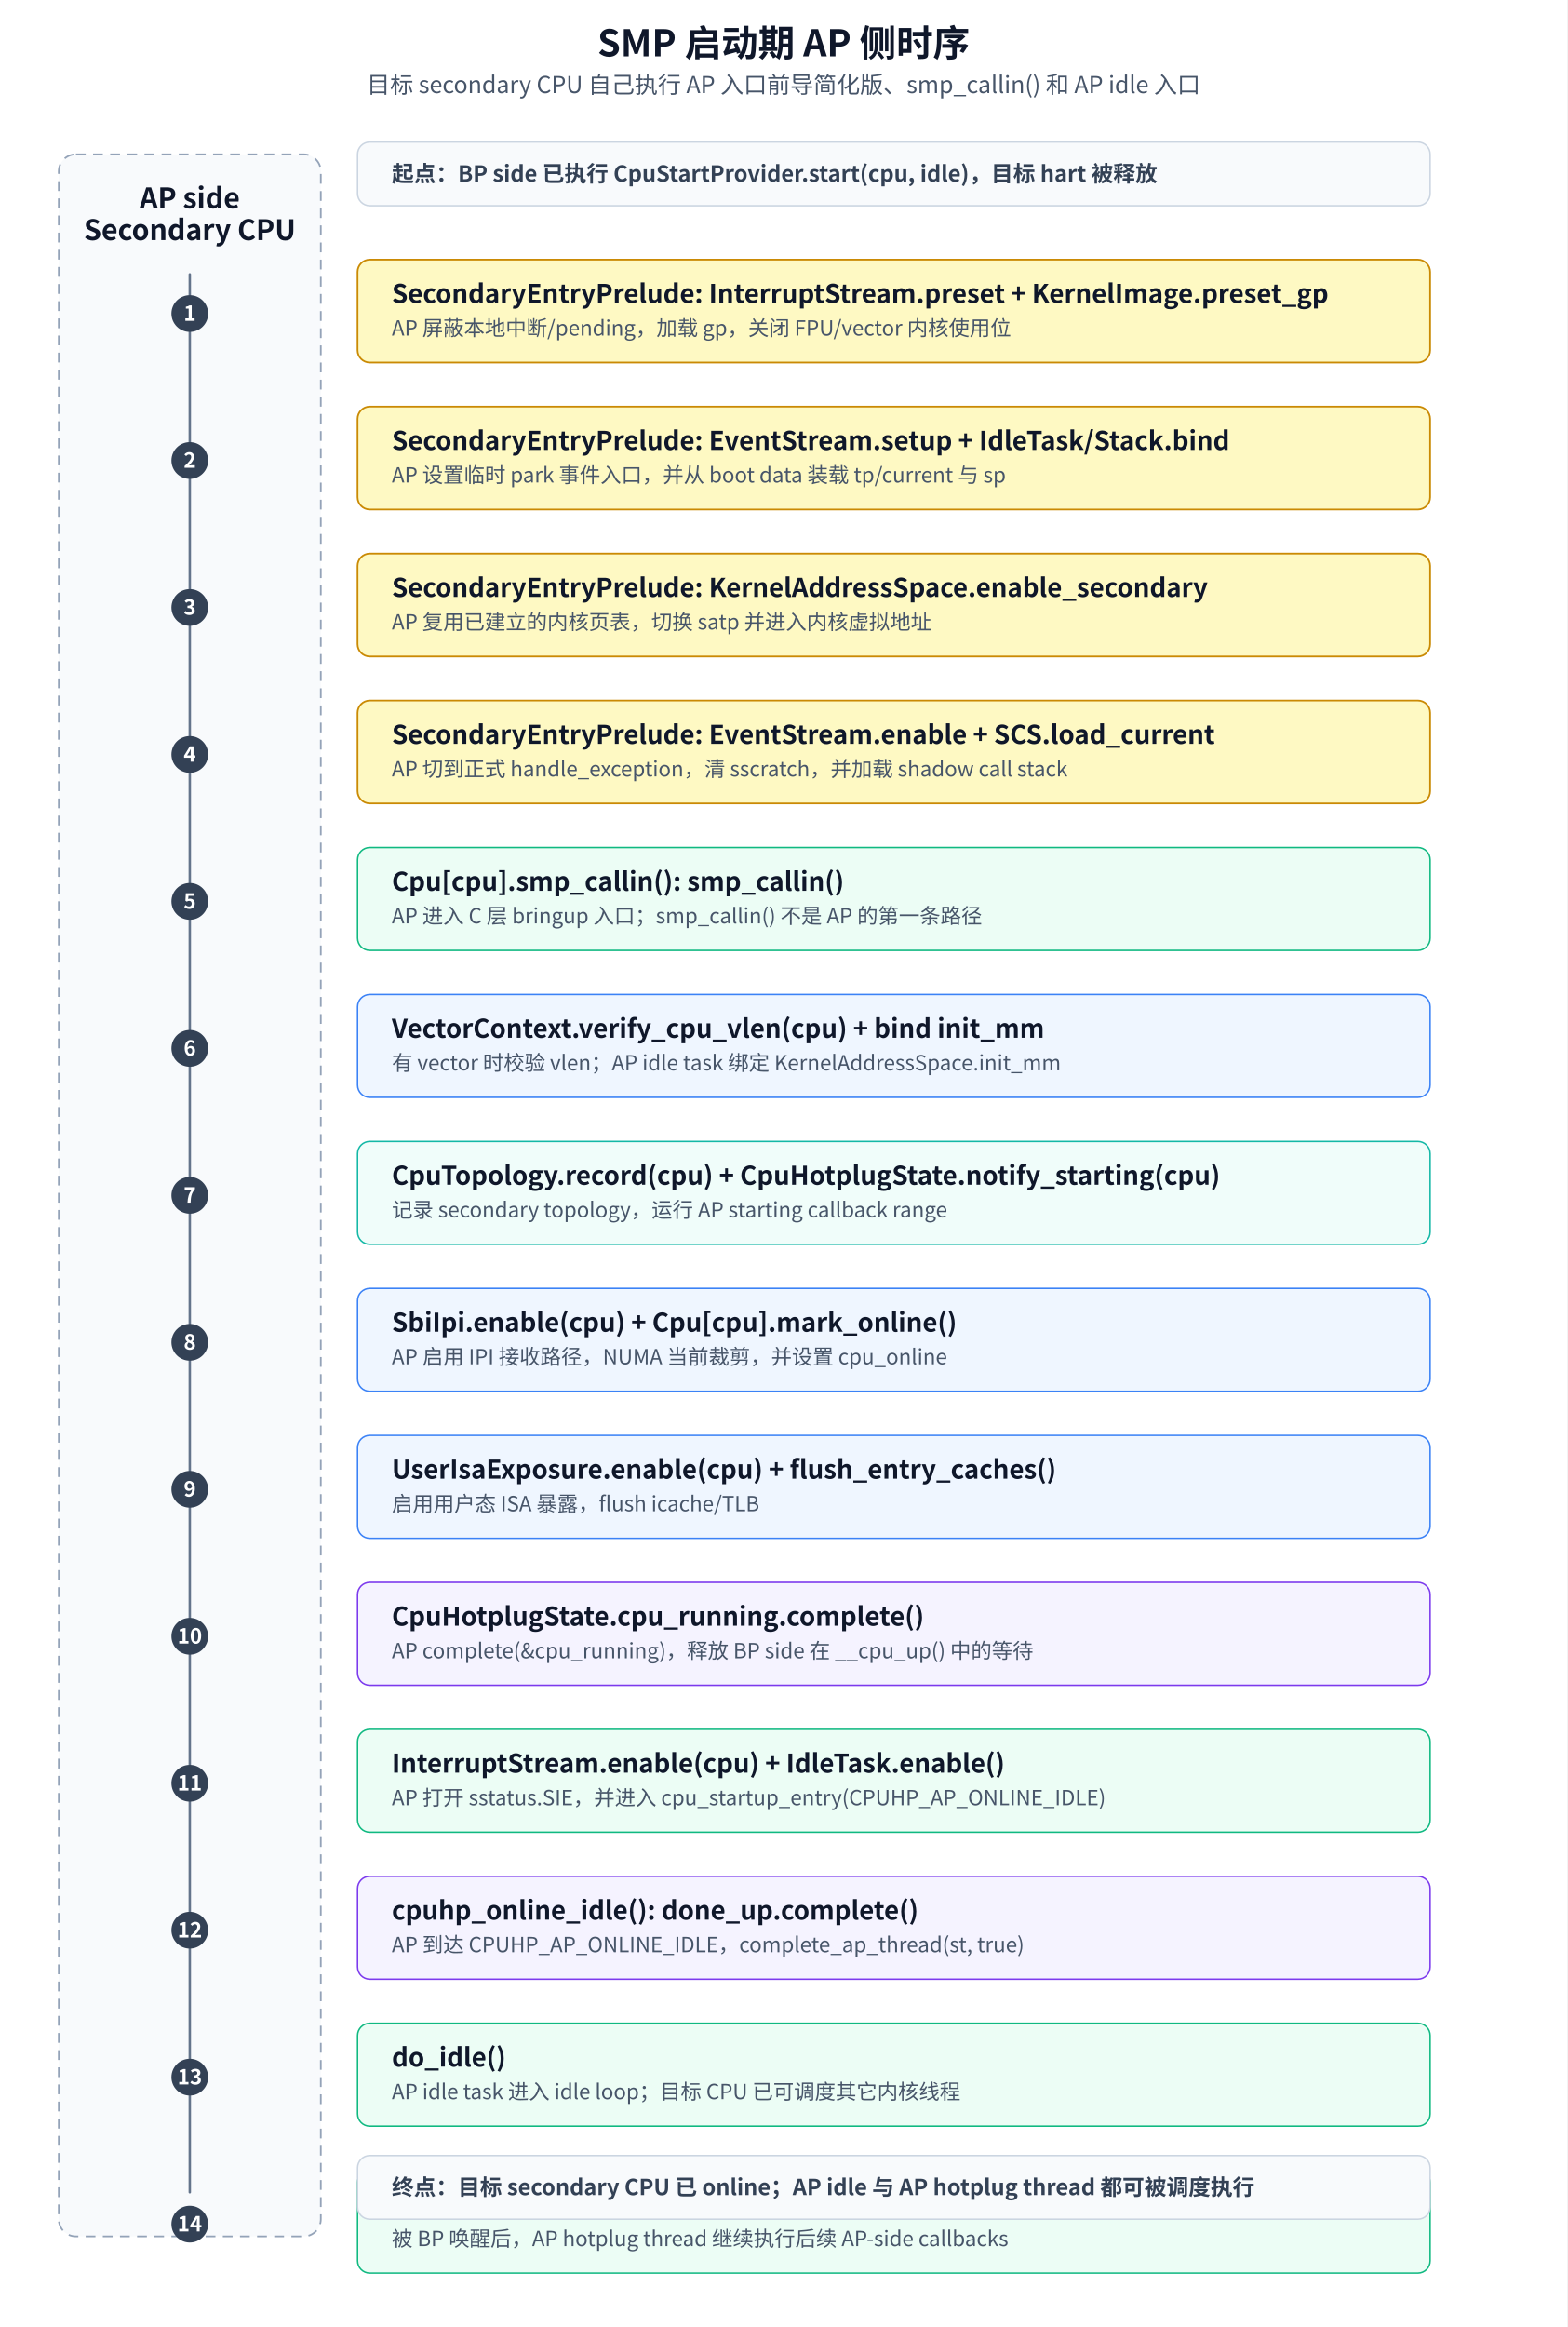
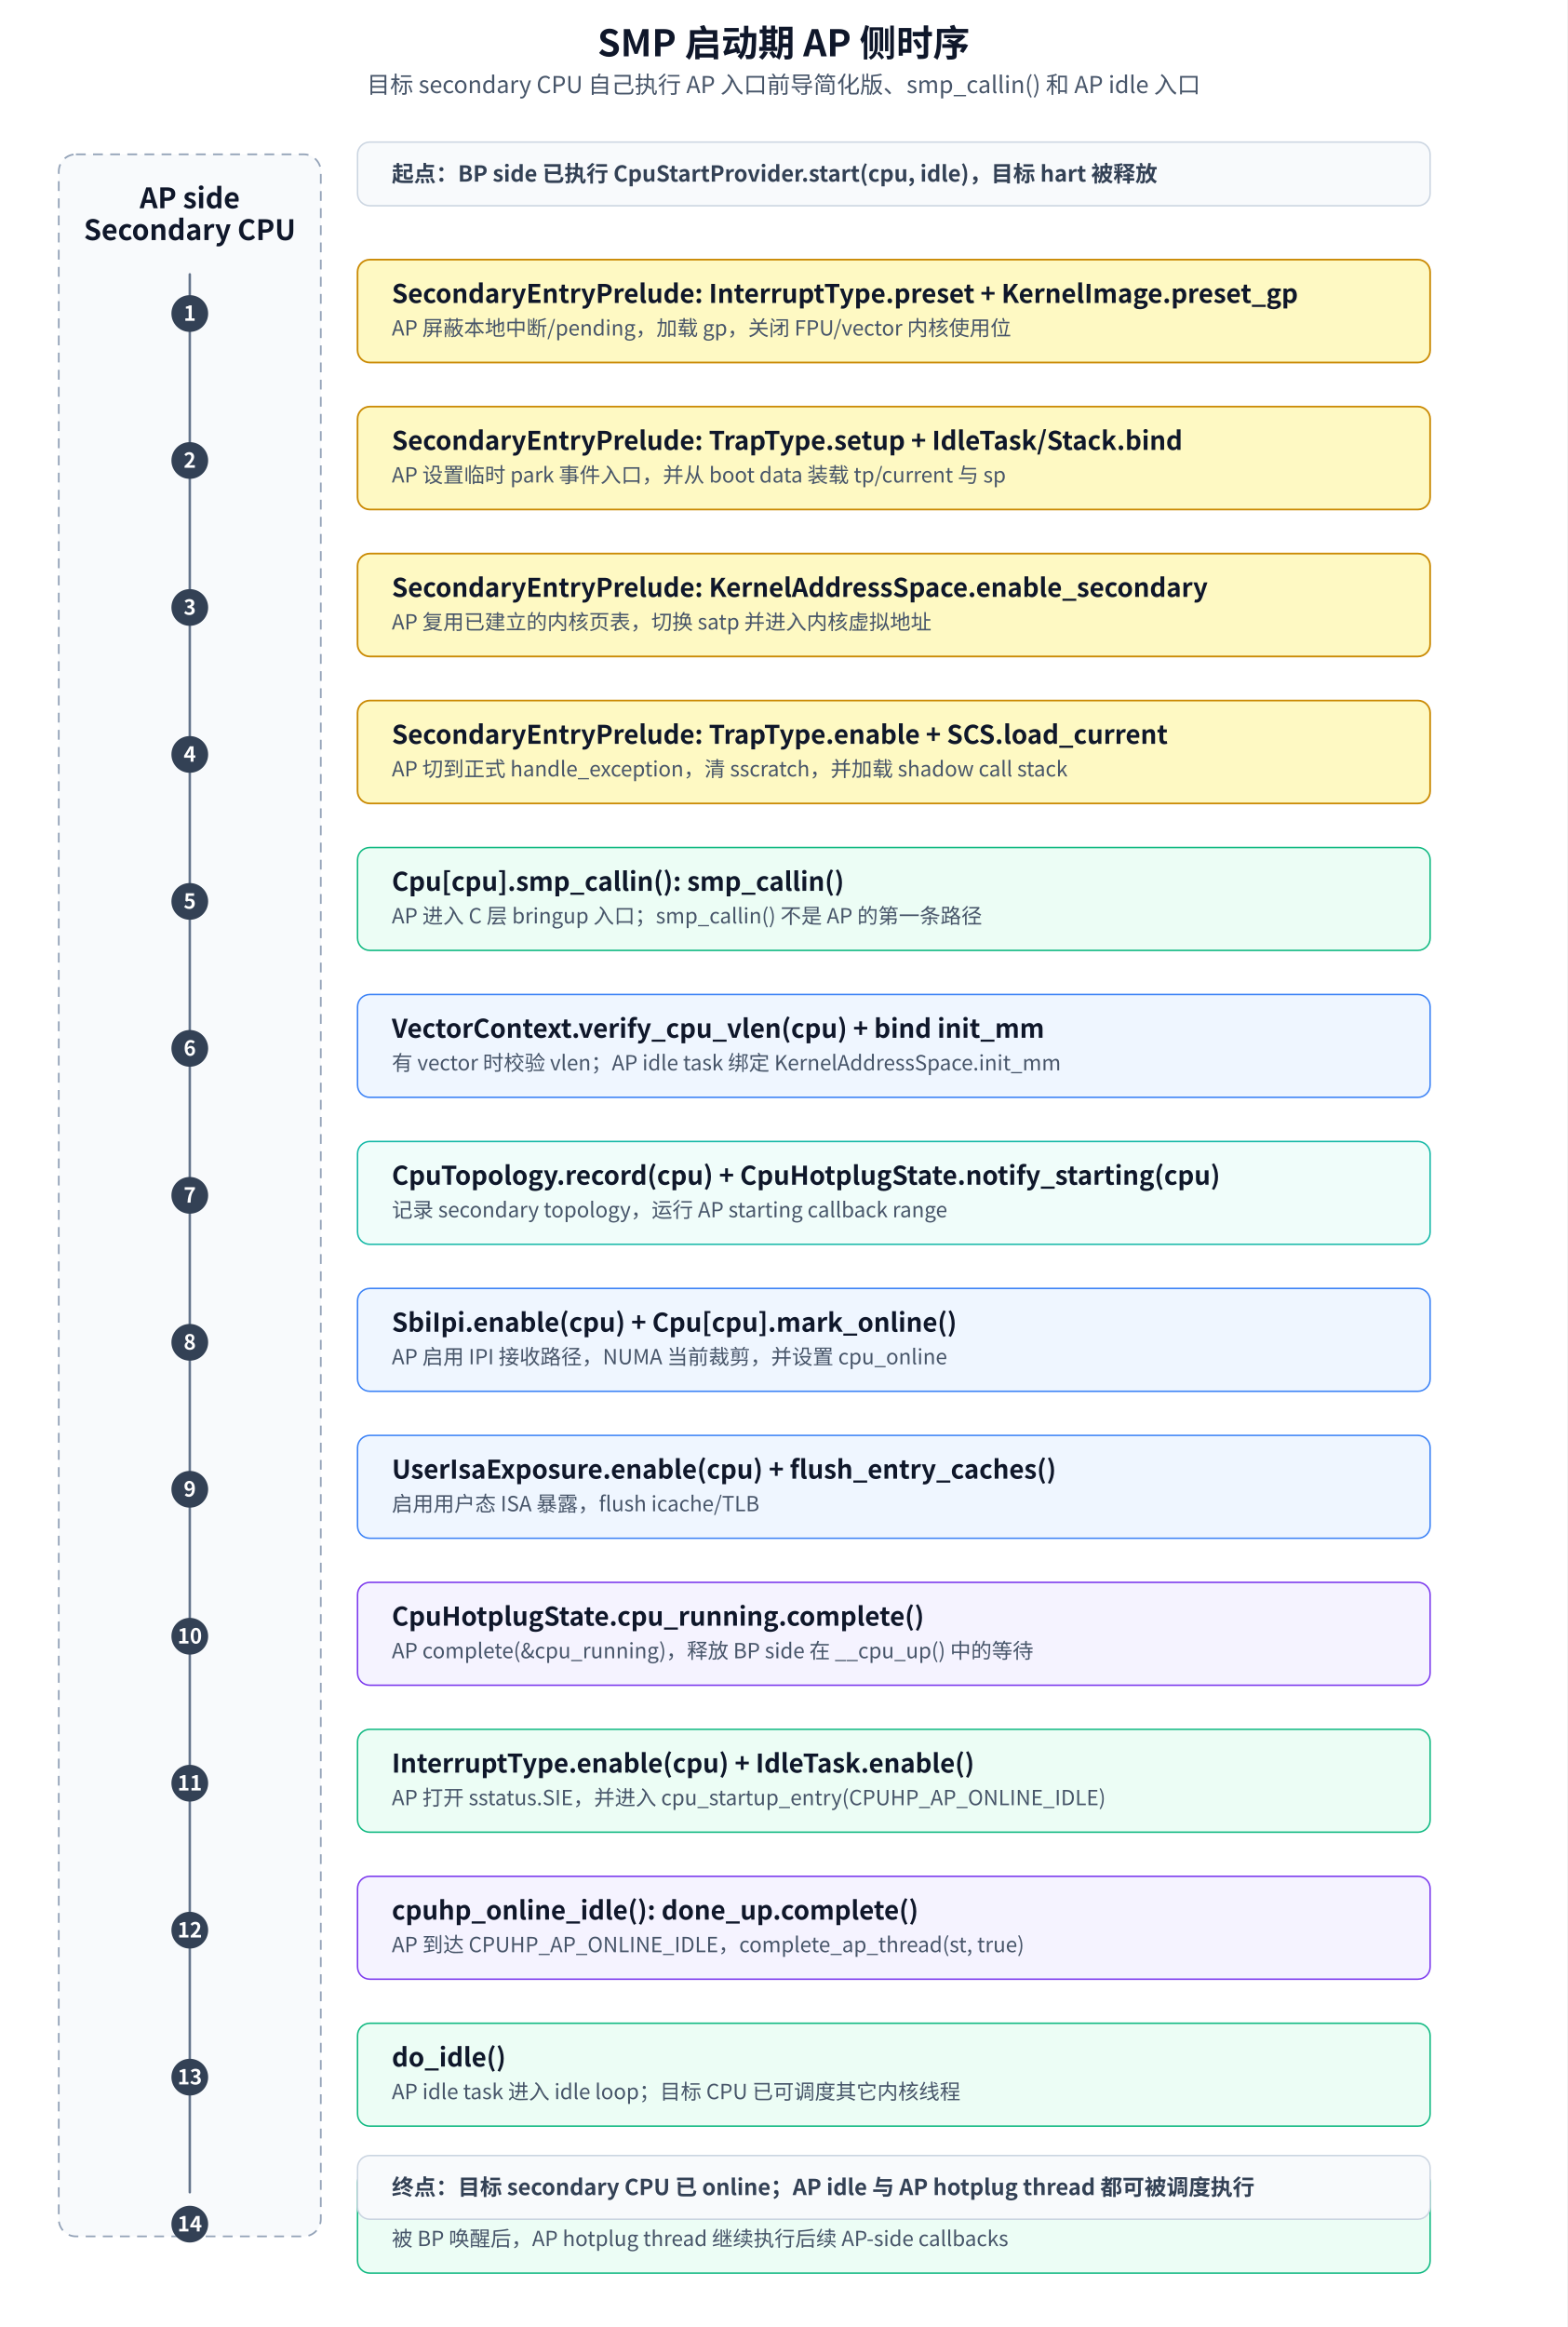
<svg xmlns="http://www.w3.org/2000/svg" width="1280" height="1900" viewBox="0 0 1280 1900" role="img" aria-labelledby="title desc">
  <defs>
    <style>
      text { font-family: "Microsoft YaHei", "Noto Sans CJK SC", "Source Han Sans SC", Arial, sans-serif; fill: #0f172a; }
      .title { font-size: 30px; font-weight: 600; }
      .subtitle { font-size: 19px; fill: #475569; }
      .lane { fill: #f8fafc; stroke: #94a3b8; stroke-width: 1.4; stroke-dasharray: 8 6; }
      .box { fill: #ffffff; stroke: #334155; stroke-width: 1.2; }
      .stage { fill: #f8fafc; stroke: #cbd5e1; stroke-width: 1.2; }
      .flow { fill: #ecfdf5; stroke: #10b981; }
      .cpu { fill: #f0fdfa; stroke: #14b8a6; }
      .support { fill: #eff6ff; stroke: #3b82f6; }
      .sync { fill: #f5f3ff; stroke: #7c3aed; }
      .entry { fill: #fef9c3; stroke: #ca8a04; stroke-width: 1.4; }
      .trimmed { fill: #fff7ed; stroke: #f97316; stroke-dasharray: 7 5; }
      .obj { font-size: 23px; font-weight: 600; dominant-baseline: middle; }
      .line1 { font-size: 21px; font-weight: 600; dominant-baseline: middle; }
      .line2 { font-size: 17px; fill: #475569; dominant-baseline: middle; }
      .boundary { font-size: 18px; font-weight: 600; fill: #334155; dominant-baseline: middle; }
      .num { font-size: 17px; font-weight: 600; fill: #ffffff; text-anchor: middle; dominant-baseline: middle; }
      .timeline { stroke: #64748b; stroke-width: 2; stroke-linecap: round; }
      .dot { fill: #334155; }
    </style>
  </defs>
  <rect x="0" y="0" width="1280" height="1900" fill="#ffffff" />
  <text x="640" y="46" text-anchor="middle" class="title">SMP 启动期 AP 侧时序</text>
  <text x="640" y="76" text-anchor="middle" class="subtitle">目标 secondary CPU 自己执行 AP 入口前导简化版、smp_callin() 和 AP idle 入口</text>
  <rect x="48" y="126" width="214" height="1700" rx="14" class="lane" />
  <text x="155" y="162" text-anchor="middle" class="obj">AP side</text>
  <text x="155" y="188" text-anchor="middle" class="obj">Secondary CPU</text>
  <line x1="155" y1="224" x2="155" y2="1790" class="timeline" />
  <rect x="292" y="116" width="876" height="52" rx="10" class="stage" />
  <text x="320" y="142" class="boundary">起点：BP side 已执行 CpuStartProvider.start(cpu, idle)，目标 hart 被释放</text>
  <g transform="translate(0 -48)">
    <g transform="translate(0 56)">
      <circle cx="155" cy="248" r="15" class="dot" />
      <text x="155" y="248" class="num">1</text>
      <rect x="292" y="204" width="876" height="84" rx="10" class="box entry" />
-       <text x="320" y="232" class="line1">SecondaryEntryPrelude: InterruptStream.preset + KernelImage.preset_gp</text>
+       <text x="320" y="232" class="line1">SecondaryEntryPrelude: InterruptType.preset + KernelImage.preset_gp</text>
      <text x="320" y="260" class="line2">AP 屏蔽本地中断/pending，加载 gp，关闭 FPU/vector 内核使用位</text>
    </g>
    <g transform="translate(0 176)">
      <circle cx="155" cy="248" r="15" class="dot" />
      <text x="155" y="248" class="num">2</text>
      <rect x="292" y="204" width="876" height="84" rx="10" class="box entry" />
-       <text x="320" y="232" class="line1">SecondaryEntryPrelude: EventStream.setup + IdleTask/Stack.bind</text>
+       <text x="320" y="232" class="line1">SecondaryEntryPrelude: TrapType.setup + IdleTask/Stack.bind</text>
      <text x="320" y="260" class="line2">AP 设置临时 park 事件入口，并从 boot data 装载 tp/current 与 sp</text>
    </g>
    <g transform="translate(0 296)">
      <circle cx="155" cy="248" r="15" class="dot" />
      <text x="155" y="248" class="num">3</text>
      <rect x="292" y="204" width="876" height="84" rx="10" class="box entry" />
      <text x="320" y="232" class="line1">SecondaryEntryPrelude: KernelAddressSpace.enable_secondary</text>
      <text x="320" y="260" class="line2">AP 复用已建立的内核页表，切换 satp 并进入内核虚拟地址</text>
    </g>
    <g transform="translate(0 416)">
      <circle cx="155" cy="248" r="15" class="dot" />
      <text x="155" y="248" class="num">4</text>
      <rect x="292" y="204" width="876" height="84" rx="10" class="box entry" />
-       <text x="320" y="232" class="line1">SecondaryEntryPrelude: EventStream.enable + SCS.load_current</text>
+       <text x="320" y="232" class="line1">SecondaryEntryPrelude: TrapType.enable + SCS.load_current</text>
      <text x="320" y="260" class="line2">AP 切到正式 handle_exception，清 sscratch，并加载 shadow call stack</text>
    </g>
    <g transform="translate(0 536)">
      <circle cx="155" cy="248" r="15" class="dot" />
      <text x="155" y="248" class="num">5</text>
      <rect x="292" y="204" width="876" height="84" rx="10" class="box flow" />
      <text x="320" y="232" class="line1">Cpu[cpu].smp_callin(): smp_callin()</text>
      <text x="320" y="260" class="line2">AP 进入 C 层 bringup 入口；smp_callin() 不是 AP 的第一条路径</text>
    </g>
    <g transform="translate(0 656)">
      <circle cx="155" cy="248" r="15" class="dot" />
      <text x="155" y="248" class="num">6</text>
      <rect x="292" y="204" width="876" height="84" rx="10" class="box support" />
      <text x="320" y="232" class="line1">VectorContext.verify_cpu_vlen(cpu) + bind init_mm</text>
      <text x="320" y="260" class="line2">有 vector 时校验 vlen；AP idle task 绑定 KernelAddressSpace.init_mm</text>
    </g>
    <g transform="translate(0 776)">
      <circle cx="155" cy="248" r="15" class="dot" />
      <text x="155" y="248" class="num">7</text>
      <rect x="292" y="204" width="876" height="84" rx="10" class="box cpu" />
      <text x="320" y="232" class="line1">CpuTopology.record(cpu) + CpuHotplugState.notify_starting(cpu)</text>
      <text x="320" y="260" class="line2">记录 secondary topology，运行 AP starting callback range</text>
    </g>
    <g transform="translate(0 896)">
      <circle cx="155" cy="248" r="15" class="dot" />
      <text x="155" y="248" class="num">8</text>
      <rect x="292" y="204" width="876" height="84" rx="10" class="box support" />
      <text x="320" y="232" class="line1">SbiIpi.enable(cpu) + Cpu[cpu].mark_online()</text>
      <text x="320" y="260" class="line2">AP 启用 IPI 接收路径，NUMA 当前裁剪，并设置 cpu_online</text>
    </g>
    <g transform="translate(0 1016)">
      <circle cx="155" cy="248" r="15" class="dot" />
      <text x="155" y="248" class="num">9</text>
      <rect x="292" y="204" width="876" height="84" rx="10" class="box support" />
      <text x="320" y="232" class="line1">UserIsaExposure.enable(cpu) + flush_entry_caches()</text>
      <text x="320" y="260" class="line2">启用用户态 ISA 暴露，flush icache/TLB</text>
    </g>
    <g transform="translate(0 1136)">
      <circle cx="155" cy="248" r="15" class="dot" />
      <text x="155" y="248" class="num">10</text>
      <rect x="292" y="204" width="876" height="84" rx="10" class="box sync" />
      <text x="320" y="232" class="line1">CpuHotplugState.cpu_running.complete()</text>
      <text x="320" y="260" class="line2">AP complete(&amp;cpu_running)，释放 BP side 在 __cpu_up() 中的等待</text>
    </g>
    <g transform="translate(0 1256)">
      <circle cx="155" cy="248" r="15" class="dot" />
      <text x="155" y="248" class="num">11</text>
      <rect x="292" y="204" width="876" height="84" rx="10" class="box flow" />
-       <text x="320" y="232" class="line1">InterruptStream.enable(cpu) + IdleTask.enable()</text>
+       <text x="320" y="232" class="line1">InterruptType.enable(cpu) + IdleTask.enable()</text>
      <text x="320" y="260" class="line2">AP 打开 sstatus.SIE，并进入 cpu_startup_entry(CPUHP_AP_ONLINE_IDLE)</text>
    </g>
    <g transform="translate(0 1376)">
      <circle cx="155" cy="248" r="15" class="dot" />
      <text x="155" y="248" class="num">12</text>
      <rect x="292" y="204" width="876" height="84" rx="10" class="box sync" />
      <text x="320" y="232" class="line1">cpuhp_online_idle(): done_up.complete()</text>
      <text x="320" y="260" class="line2">AP 到达 CPUHP_AP_ONLINE_IDLE，complete_ap_thread(st, true)</text>
    </g>
    <g transform="translate(0 1496)">
      <circle cx="155" cy="248" r="15" class="dot" />
      <text x="155" y="248" class="num">13</text>
      <rect x="292" y="204" width="876" height="84" rx="10" class="box flow" />
      <text x="320" y="232" class="line1">do_idle()</text>
      <text x="320" y="260" class="line2">AP idle task 进入 idle loop；目标 CPU 已可调度其它内核线程</text>
    </g>
    <g transform="translate(0 1616)">
      <circle cx="155" cy="248" r="15" class="dot" />
      <text x="155" y="248" class="num">14</text>
      <rect x="292" y="204" width="876" height="84" rx="10" class="box flow" />
      <text x="320" y="232" class="line1">CpuHotplugThread.run_to_target(CPUHP_ONLINE)</text>
      <text x="320" y="260" class="line2">被 BP 唤醒后，AP hotplug thread 继续执行后续 AP-side callbacks</text>
    </g>
  </g>
  <rect x="292" y="1760" width="876" height="52" rx="10" class="stage" />
  <text x="320" y="1786" class="boundary">终点：目标 secondary CPU 已 online；AP idle 与 AP hotplug thread 都可被调度执行</text>
</svg>
